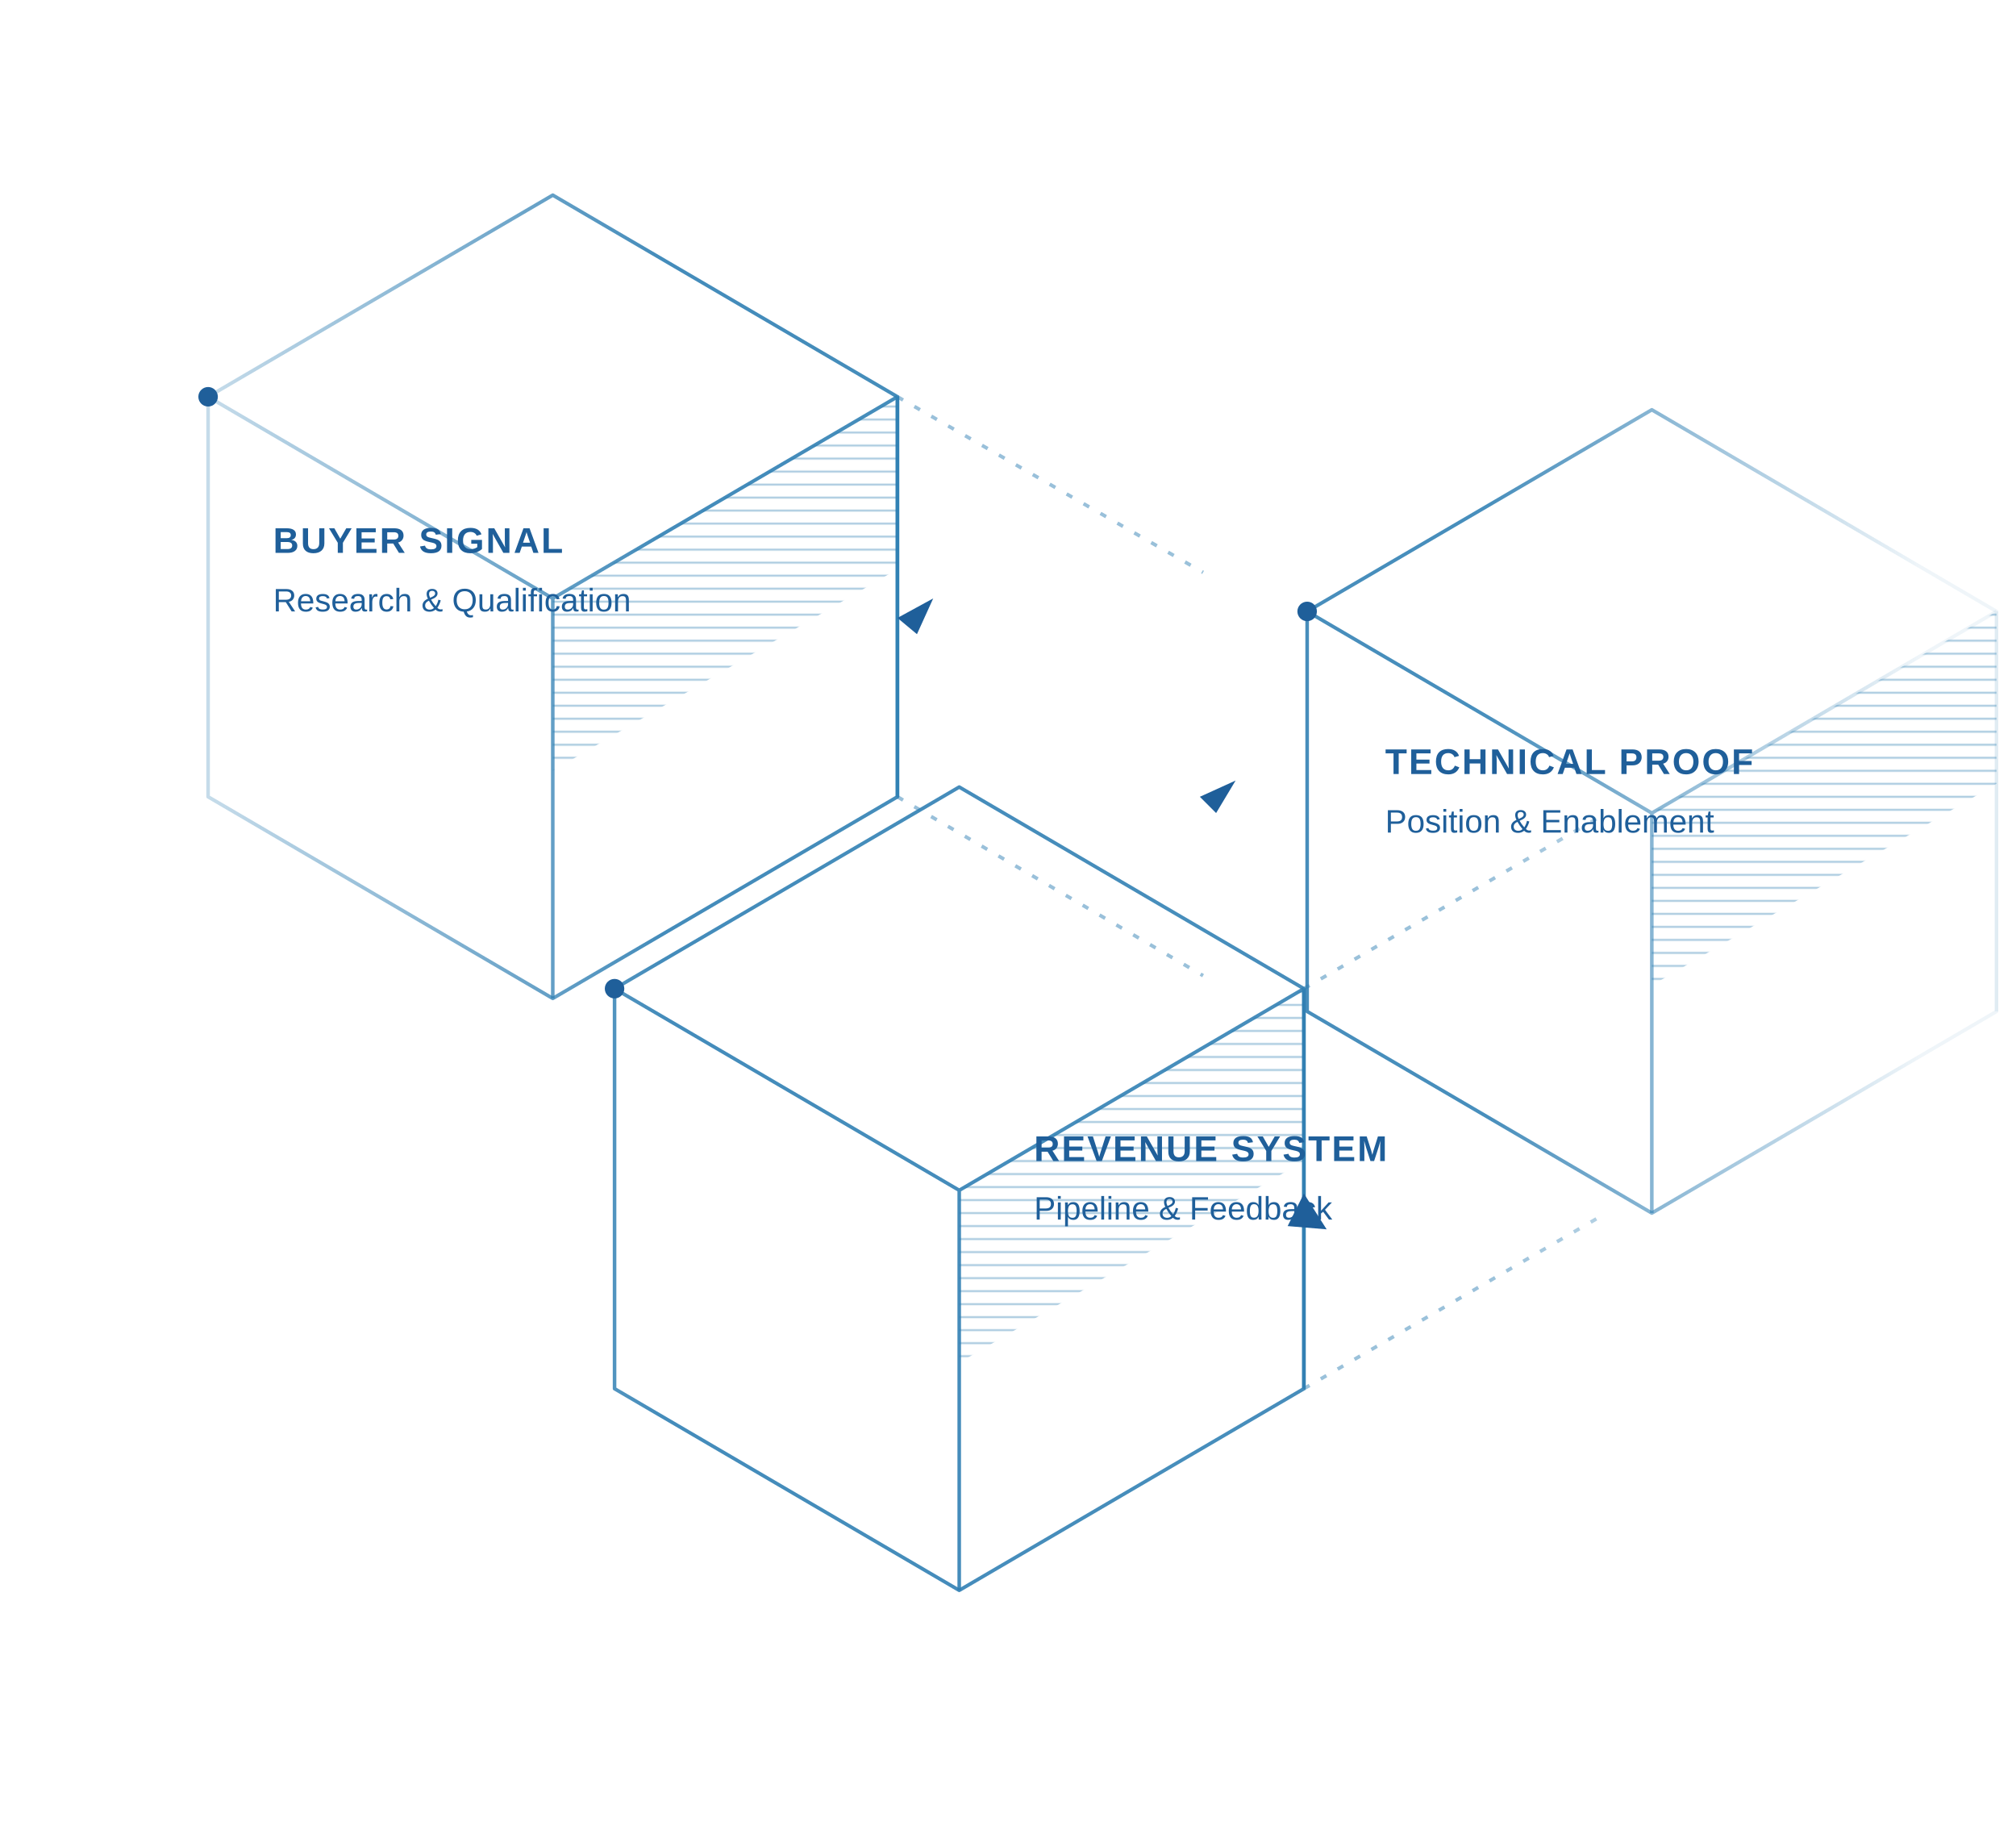
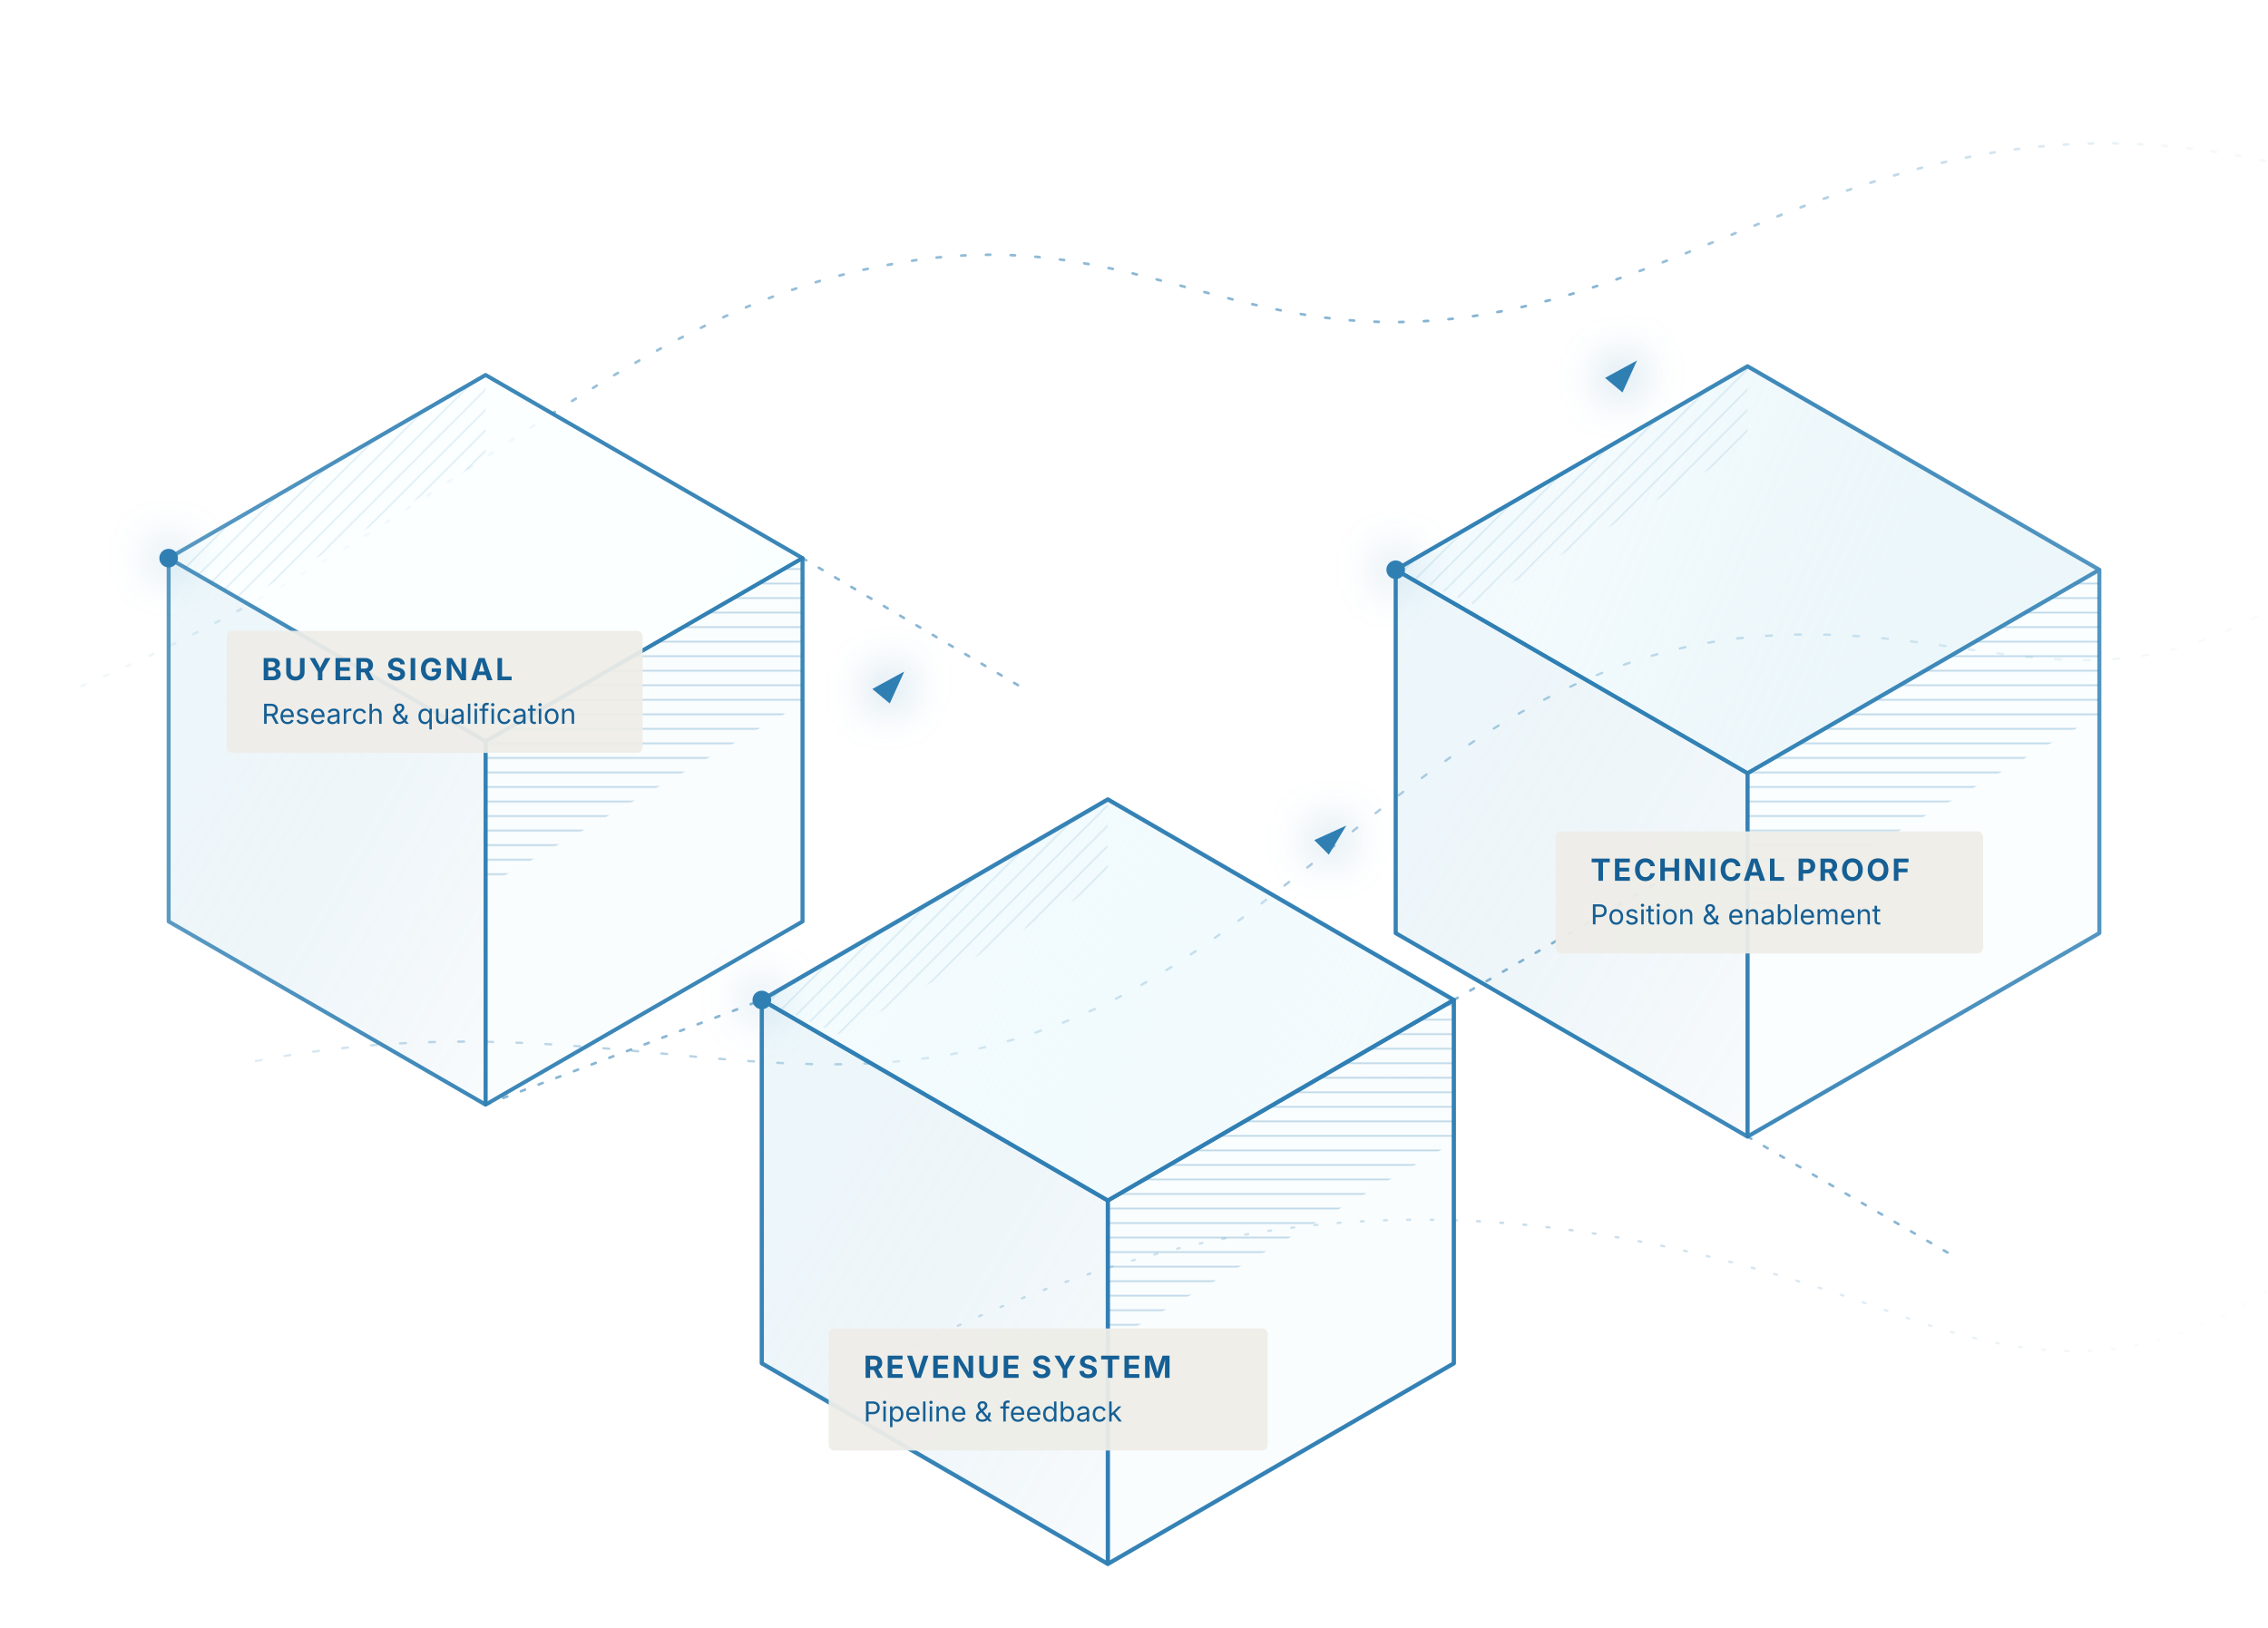
- <svg xmlns="http://www.w3.org/2000/svg" viewBox="0 0 620 560" fill="none" aria-hidden="true">
+ <svg xmlns="http://www.w3.org/2000/svg" viewBox="0 0 780 560" fill="none" aria-hidden="true">
  <defs>
-     <pattern id="hatch" width="4" height="4" patternUnits="userSpaceOnUse" patternTransform="rotate(0)">
-       <path d="M0 1h4" stroke="#2f7fb3" stroke-opacity=".36" stroke-width=".65" />
-     </pattern>
-     <linearGradient id="fade" x1="38" y1="0" x2="590" y2="0" gradientUnits="userSpaceOnUse">
-       <stop stop-color="#2f7fb3" stop-opacity=".16" />
-       <stop offset=".3" stop-color="#2f7fb3" stop-opacity=".9" />
-       <stop offset=".76" stop-color="#2f7fb3" stop-opacity=".88" />
+     <linearGradient id="lineFade" x1="50" y1="0" x2="746" y2="0" gradientUnits="userSpaceOnUse">
+       <stop stop-color="#2f7fb3" stop-opacity=".1" />
+       <stop offset=".16" stop-color="#2f7fb3" stop-opacity=".72" />
+       <stop offset=".7" stop-color="#2f7fb3" stop-opacity=".9" />
      <stop offset="1" stop-color="#2f7fb3" stop-opacity=".08" />
    </linearGradient>
+     <linearGradient id="topPlane" x1="264" y1="155" x2="697" y2="348" gradientUnits="userSpaceOnUse">
+       <stop stop-color="#faffff" stop-opacity=".88" />
+       <stop offset=".56" stop-color="#d9f1f9" stop-opacity=".32" />
+       <stop offset="1" stop-color="#80c7df" stop-opacity=".13" />
+     </linearGradient>
+     <linearGradient id="sidePlane" x1="0" y1="0" x2="1" y2="1">
+       <stop stop-color="#a4d9ea" stop-opacity=".19" />
+       <stop offset="1" stop-color="#2f7fb3" stop-opacity=".03" />
+     </linearGradient>
+     <pattern id="fineHatch" width="5" height="5" patternUnits="userSpaceOnUse">
+       <path d="M0 .75H5" stroke="#2f7fb3" stroke-opacity=".28" stroke-width=".6" />
+     </pattern>
+     <pattern id="crossHatch" width="7" height="7" patternUnits="userSpaceOnUse">
+       <path d="M0 7 7 0M-3.5 3.5 3.5-3.5M3.5 10.5 10.5 3.5" stroke="#2f7fb3" stroke-opacity=".15" stroke-width=".55" />
+     </pattern>
+     <filter id="ambientGlow" x="-20%" y="-20%" width="140%" height="140%" color-interpolation-filters="sRGB">
+       <feGaussianBlur stdDeviation="8" result="blur" />
+       <feMerge>
+         <feMergeNode in="blur" />
+         <feMergeNode in="SourceGraphic" />
+       </feMerge>
+     </filter>
  </defs>
-   <g stroke="url(#fade)" stroke-width="1.1" stroke-linejoin="round">
-     <path d="M64 122 170 60 276 122v123L170 307 64 245Z" />
-     <path d="M64 122 170 184l106-62M170 184v123M276 122v123" />
-     <path d="M276 122 370 176M276 245l94 55" stroke-dasharray="2 4" stroke-opacity=".55" />
-     <path d="M189 304 295 242 401 304v123l-106 62-106-62Z" />
-     <path d="m189 304 106 62 106-62M295 366v123M401 304v123" />
-     <path d="M401 304 494 250M401 427l93-54" stroke-dasharray="2 4" stroke-opacity=".55" />
-     <path d="m402 188 106-62 106 62v123l-106 62-106-62Z" />
-     <path d="m402 188 106 62 106-62M508 250v123M614 188v123" />
+   <g stroke="url(#lineFade)" stroke-linecap="round" stroke-linejoin="round">
+     <path d="M28 236C152 184 210 108 306 91 395 74 430 128 526 105 603 87 667 30 782 56" stroke-width=".9" stroke-dasharray="1.5 7" opacity=".66" />
+     <path d="M88 365c121-23 188 24 282-15 81-34 133-123 234-131 72-6 112 27 176-9" stroke-width=".8" stroke-dasharray="2 8" opacity=".46" />
+     <path d="M315 463c116-58 219-54 337-11 55 20 89 16 128-8" stroke-width=".8" stroke-dasharray="1 7" opacity=".3" />
  </g>
-   <g fill="url(#hatch)">
-     <path d="m170 184 106-62v53l-106 62Z" />
-     <path d="m295 366 106-62v53l-106 62Z" />
-     <path d="m508 250 106-62v53l-106 62Z" />
+   <g stroke="url(#lineFade)" stroke-width="1.25" stroke-linecap="round" stroke-linejoin="round">
+     <path d="m58 192 109-63 109 63-109 63Z" fill="url(#topPlane)" />
+     <path d="m58 192 109 63v125L58 317Z" fill="url(#sidePlane)" />
+     <path d="m167 255 109-63v125l-109 63Z" fill="#dff4fa" fill-opacity=".15" />
+     <path d="m167 255 109-63v50l-109 63Z" fill="url(#fineHatch)" stroke="none" />
+     <path d="m262 344 119-69 119 69-119 69Z" fill="url(#topPlane)" />
+     <path d="m262 344 119 69v125l-119-69Z" fill="url(#sidePlane)" />
+     <path d="m381 413 119-69v125l-119 69Z" fill="#dff4fa" fill-opacity=".17" />
+     <path d="m381 413 119-69v49l-119 69Z" fill="url(#fineHatch)" stroke="none" />
+     <path d="m480 196 121-70 121 70-121 70Z" fill="url(#topPlane)" />
+     <path d="m480 196 121 70v125l-121-70Z" fill="url(#sidePlane)" />
+     <path d="m601 266 121-70v125l-121 70Z" fill="#dff4fa" fill-opacity=".16" />
+     <path d="m601 266 121-70v50l-121 70Z" fill="url(#fineHatch)" stroke="none" />
  </g>
-   <g fill="#1f5f9a" font-family="Arial, sans-serif" font-size="11" font-weight="700" letter-spacing=".55">
-     <text x="84" y="170">BUYER SIGNAL</text>
-     <text x="84" y="188" font-size="10" font-weight="400" letter-spacing="0">Research &amp; Qualification</text>
-     <text x="318" y="357">REVENUE SYSTEM</text>
-     <text x="318" y="375" font-size="10" font-weight="400" letter-spacing="0">Pipeline &amp; Feedback</text>
-     <text x="426" y="238">TECHNICAL PROOF</text>
-     <text x="426" y="256" font-size="10" font-weight="400" letter-spacing="0">Position &amp; Enablement</text>
+   <g fill="url(#crossHatch)" opacity=".86">
+     <path d="m58 192 109-63v29L83 207Z" />
+     <path d="m262 344 119-69v28l-92 53Z" />
+     <path d="m480 196 121-70v28l-94 54Z" />
  </g>
-   <g fill="#1f5f9a">
-     <circle cx="64" cy="122" r="3" />
-     <circle cx="189" cy="304" r="3" />
-     <circle cx="402" cy="188" r="3" />
-     <path d="m276 190 11-6-5 11M401 367l7 11-12-1M369 245l11-5-6 10" />
+   <g stroke="#2f7fb3" stroke-linecap="round" stroke-linejoin="round" fill="none">
+     <path d="m58 192 109-63 109 63-109 63L58 192Zm0 0v125l109 63 109-63V192M167 255v125" stroke-width="1.35" stroke-opacity=".75" />
+     <path d="m262 344 119-69 119 69-119 69-119-69Zm0 0v125l119 69 119-69V344m-119 69v125" stroke-width="1.45" stroke-opacity=".83" />
+     <path d="m480 196 121-70 121 70-121 70-121-70Zm0 0v125l121 70 121-70V196m-121 70v125" stroke-width="1.4" stroke-opacity=".78" />
+     <path d="m276 192 78 46M167 380l95-36M500 344l78-45M601 391l69 40" stroke-width=".9" stroke-dasharray="1.5 5" stroke-opacity=".56" />
+   </g>
+   <g fill="#2f7fb3" filter="url(#ambientGlow)">
+     <circle cx="58" cy="192" r="3.2" />
+     <circle cx="262" cy="344" r="3.2" />
+     <circle cx="480" cy="196" r="3.2" />
+     <path d="m300 237 11-6-5 11M452 289l11-5-6 10M552 130l11-6-5 11" />
+   </g>
+   <g font-family="Inter, Arial, sans-serif" fill="#155f94">
+     <g transform="translate(78 217)">
+       <rect width="143" height="42" rx="2" fill="#eeede8" fill-opacity=".93" />
+       <text x="12" y="17" font-size="10.5" font-weight="700" letter-spacing=".8">BUYER SIGNAL</text>
+       <text x="12" y="32" font-size="9.5" font-weight="400">Research &amp; qualification</text>
+     </g>
+     <g transform="translate(285 457)">
+       <rect width="151" height="42" rx="2" fill="#eeede8" fill-opacity=".94" />
+       <text x="12" y="17" font-size="10.5" font-weight="700" letter-spacing=".72">REVENUE SYSTEM</text>
+       <text x="12" y="32" font-size="9.5" font-weight="400">Pipeline &amp; feedback</text>
+     </g>
+     <g transform="translate(535 286)">
+       <rect width="147" height="42" rx="2" fill="#eeede8" fill-opacity=".94" />
+       <text x="12" y="17" font-size="10.5" font-weight="700" letter-spacing=".72">TECHNICAL PROOF</text>
+       <text x="12" y="32" font-size="9.5" font-weight="400">Position &amp; enablement</text>
+     </g>
  </g>
</svg>
